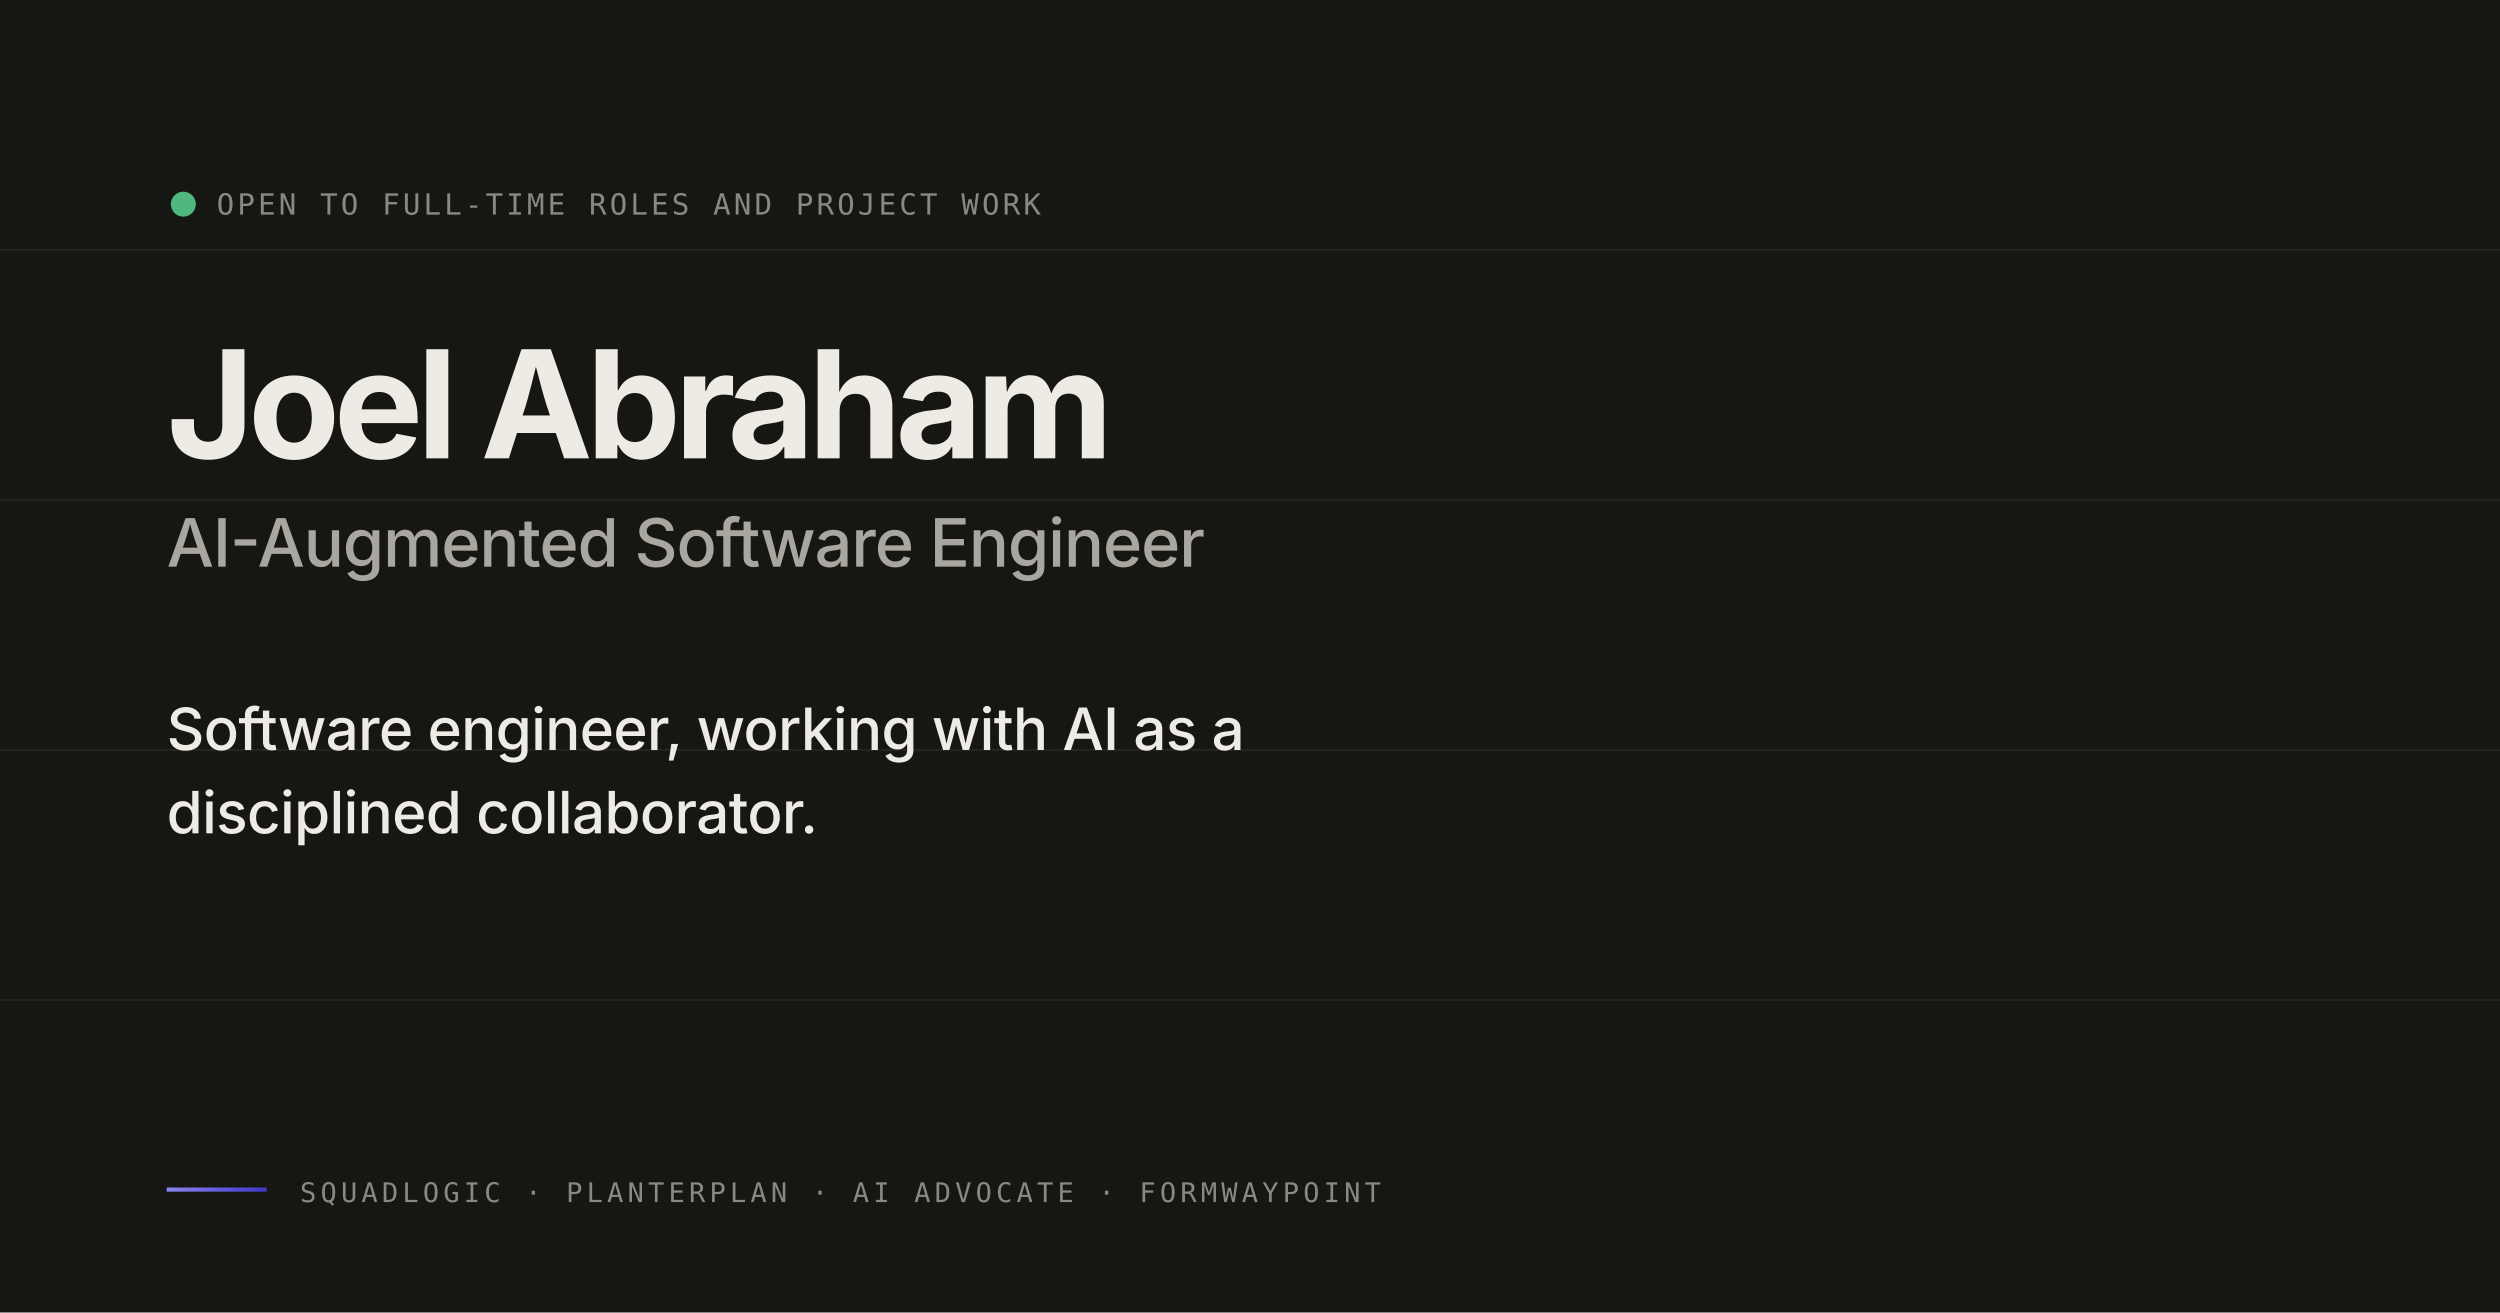
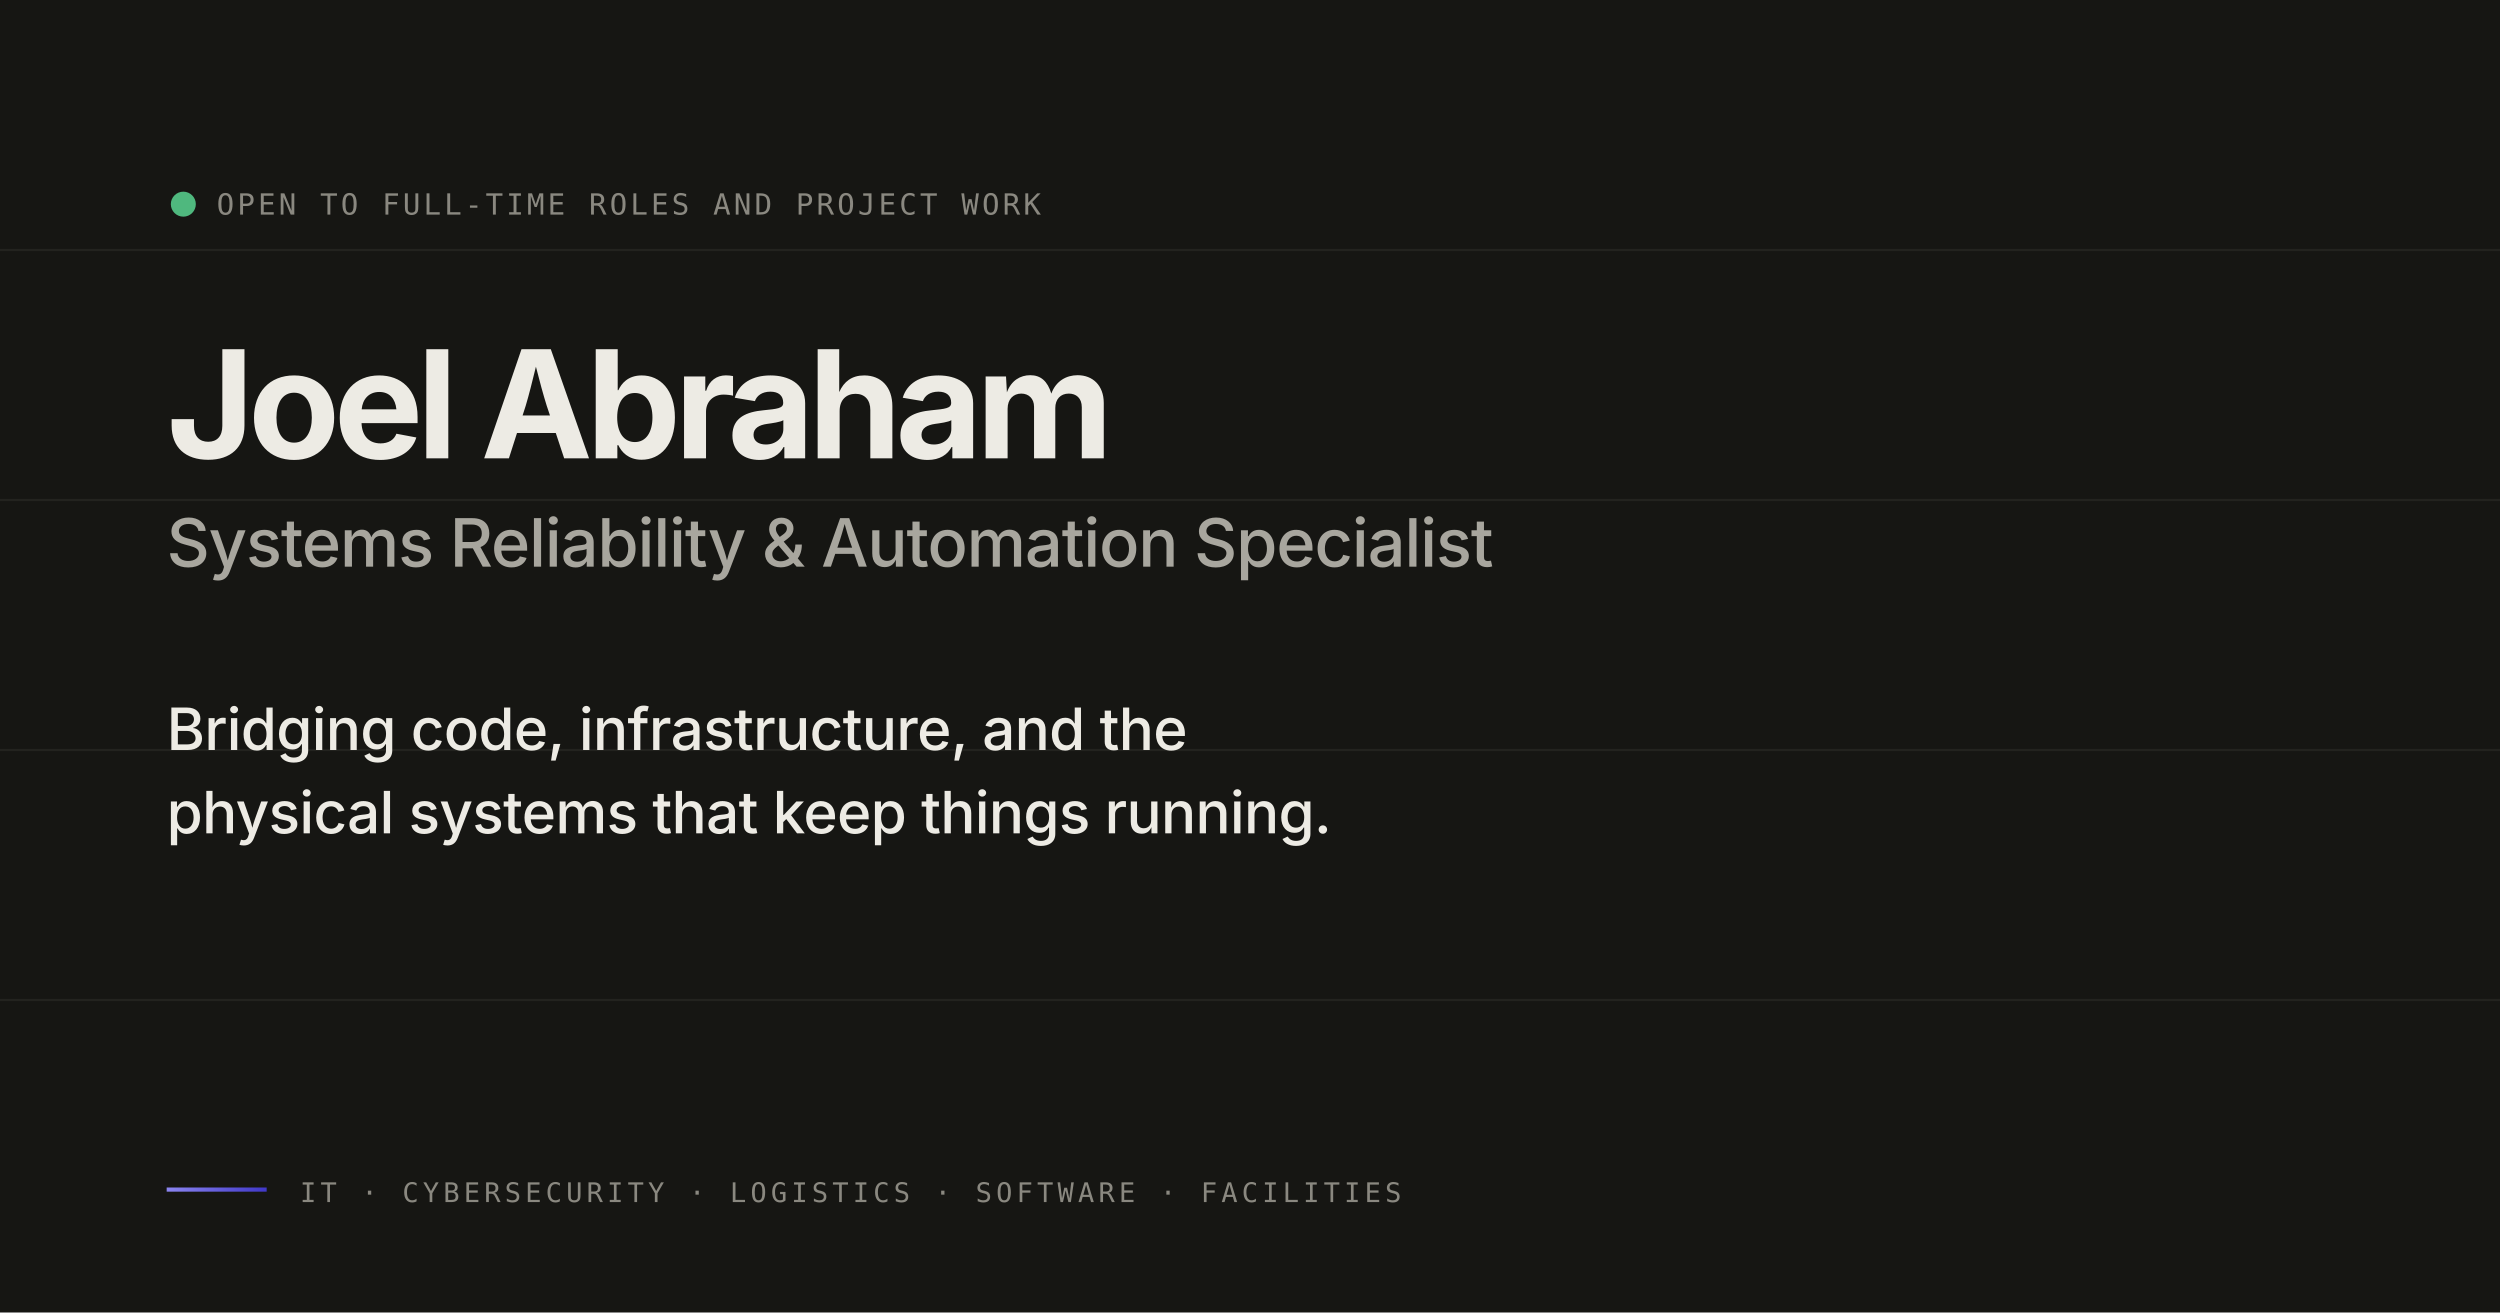
<svg xmlns="http://www.w3.org/2000/svg" viewBox="0 0 1200 630" width="1200" height="630">
  <defs>
    <linearGradient id="accent" x1="0" y1="0" x2="1" y2="0">
      <stop offset="0%" stop-color="#8B85F0" />
      <stop offset="100%" stop-color="#4038C8" />
    </linearGradient>
  </defs>
  <rect width="1200" height="630" fill="#161613" />
  <g opacity="0.06">
    <path d="M0 120 L1200 120 M0 240 L1200 240 M0 360 L1200 360 M0 480 L1200 480" stroke="#EDEBE4" stroke-width="1" />
  </g>
  <g transform="translate(80 90)">
    <circle cx="8" cy="8" r="6" fill="#4FB87E" />
    <text x="24" y="13" font-family="ui-monospace, 'SF Mono', Menlo, monospace" font-size="14" fill="#8A8880" letter-spacing="1.5">OPEN TO FULL-TIME ROLES AND PROJECT WORK</text>
  </g>
  <text x="80" y="220" font-family="ui-sans-serif, system-ui, -apple-system, sans-serif" font-size="72" font-weight="700" fill="#EDEBE4" letter-spacing="-3">
    Joel Abraham
  </text>
  <text x="80" y="272" font-family="ui-sans-serif, system-ui, -apple-system, sans-serif" font-size="32" font-weight="500" fill="#A8A69E" letter-spacing="-0.5">
-     AI-Augmented Software Engineer
+     Systems Reliability &amp; Automation Specialist
  </text>
  <g transform="translate(80 360)">
    <text font-family="ui-sans-serif, system-ui, -apple-system, sans-serif" font-size="28" font-weight="500" fill="#EDEBE4" letter-spacing="-0.3">
-       <tspan x="0" dy="0">Software engineer, working with AI as a</tspan>
-       <tspan x="0" dy="40">disciplined collaborator.</tspan>
+       <tspan x="0" dy="0">Bridging code, infrastructure, and the</tspan>
+       <tspan x="0" dy="40">physical systems that keep things running.</tspan>
    </text>
  </g>
  <g transform="translate(80 570)">
    <rect width="48" height="2" fill="url(#accent)" />
    <text x="64" y="7" font-family="ui-monospace, 'SF Mono', Menlo, monospace" font-size="13" fill="#8A8880" letter-spacing="2">
-       SQUADLOGIC · PLANTERPLAN · AI ADVOCATE · FORMWAYPOINT
+       IT · CYBERSECURITY · LOGISTICS · SOFTWARE · FACILITIES
    </text>
  </g>
</svg>
